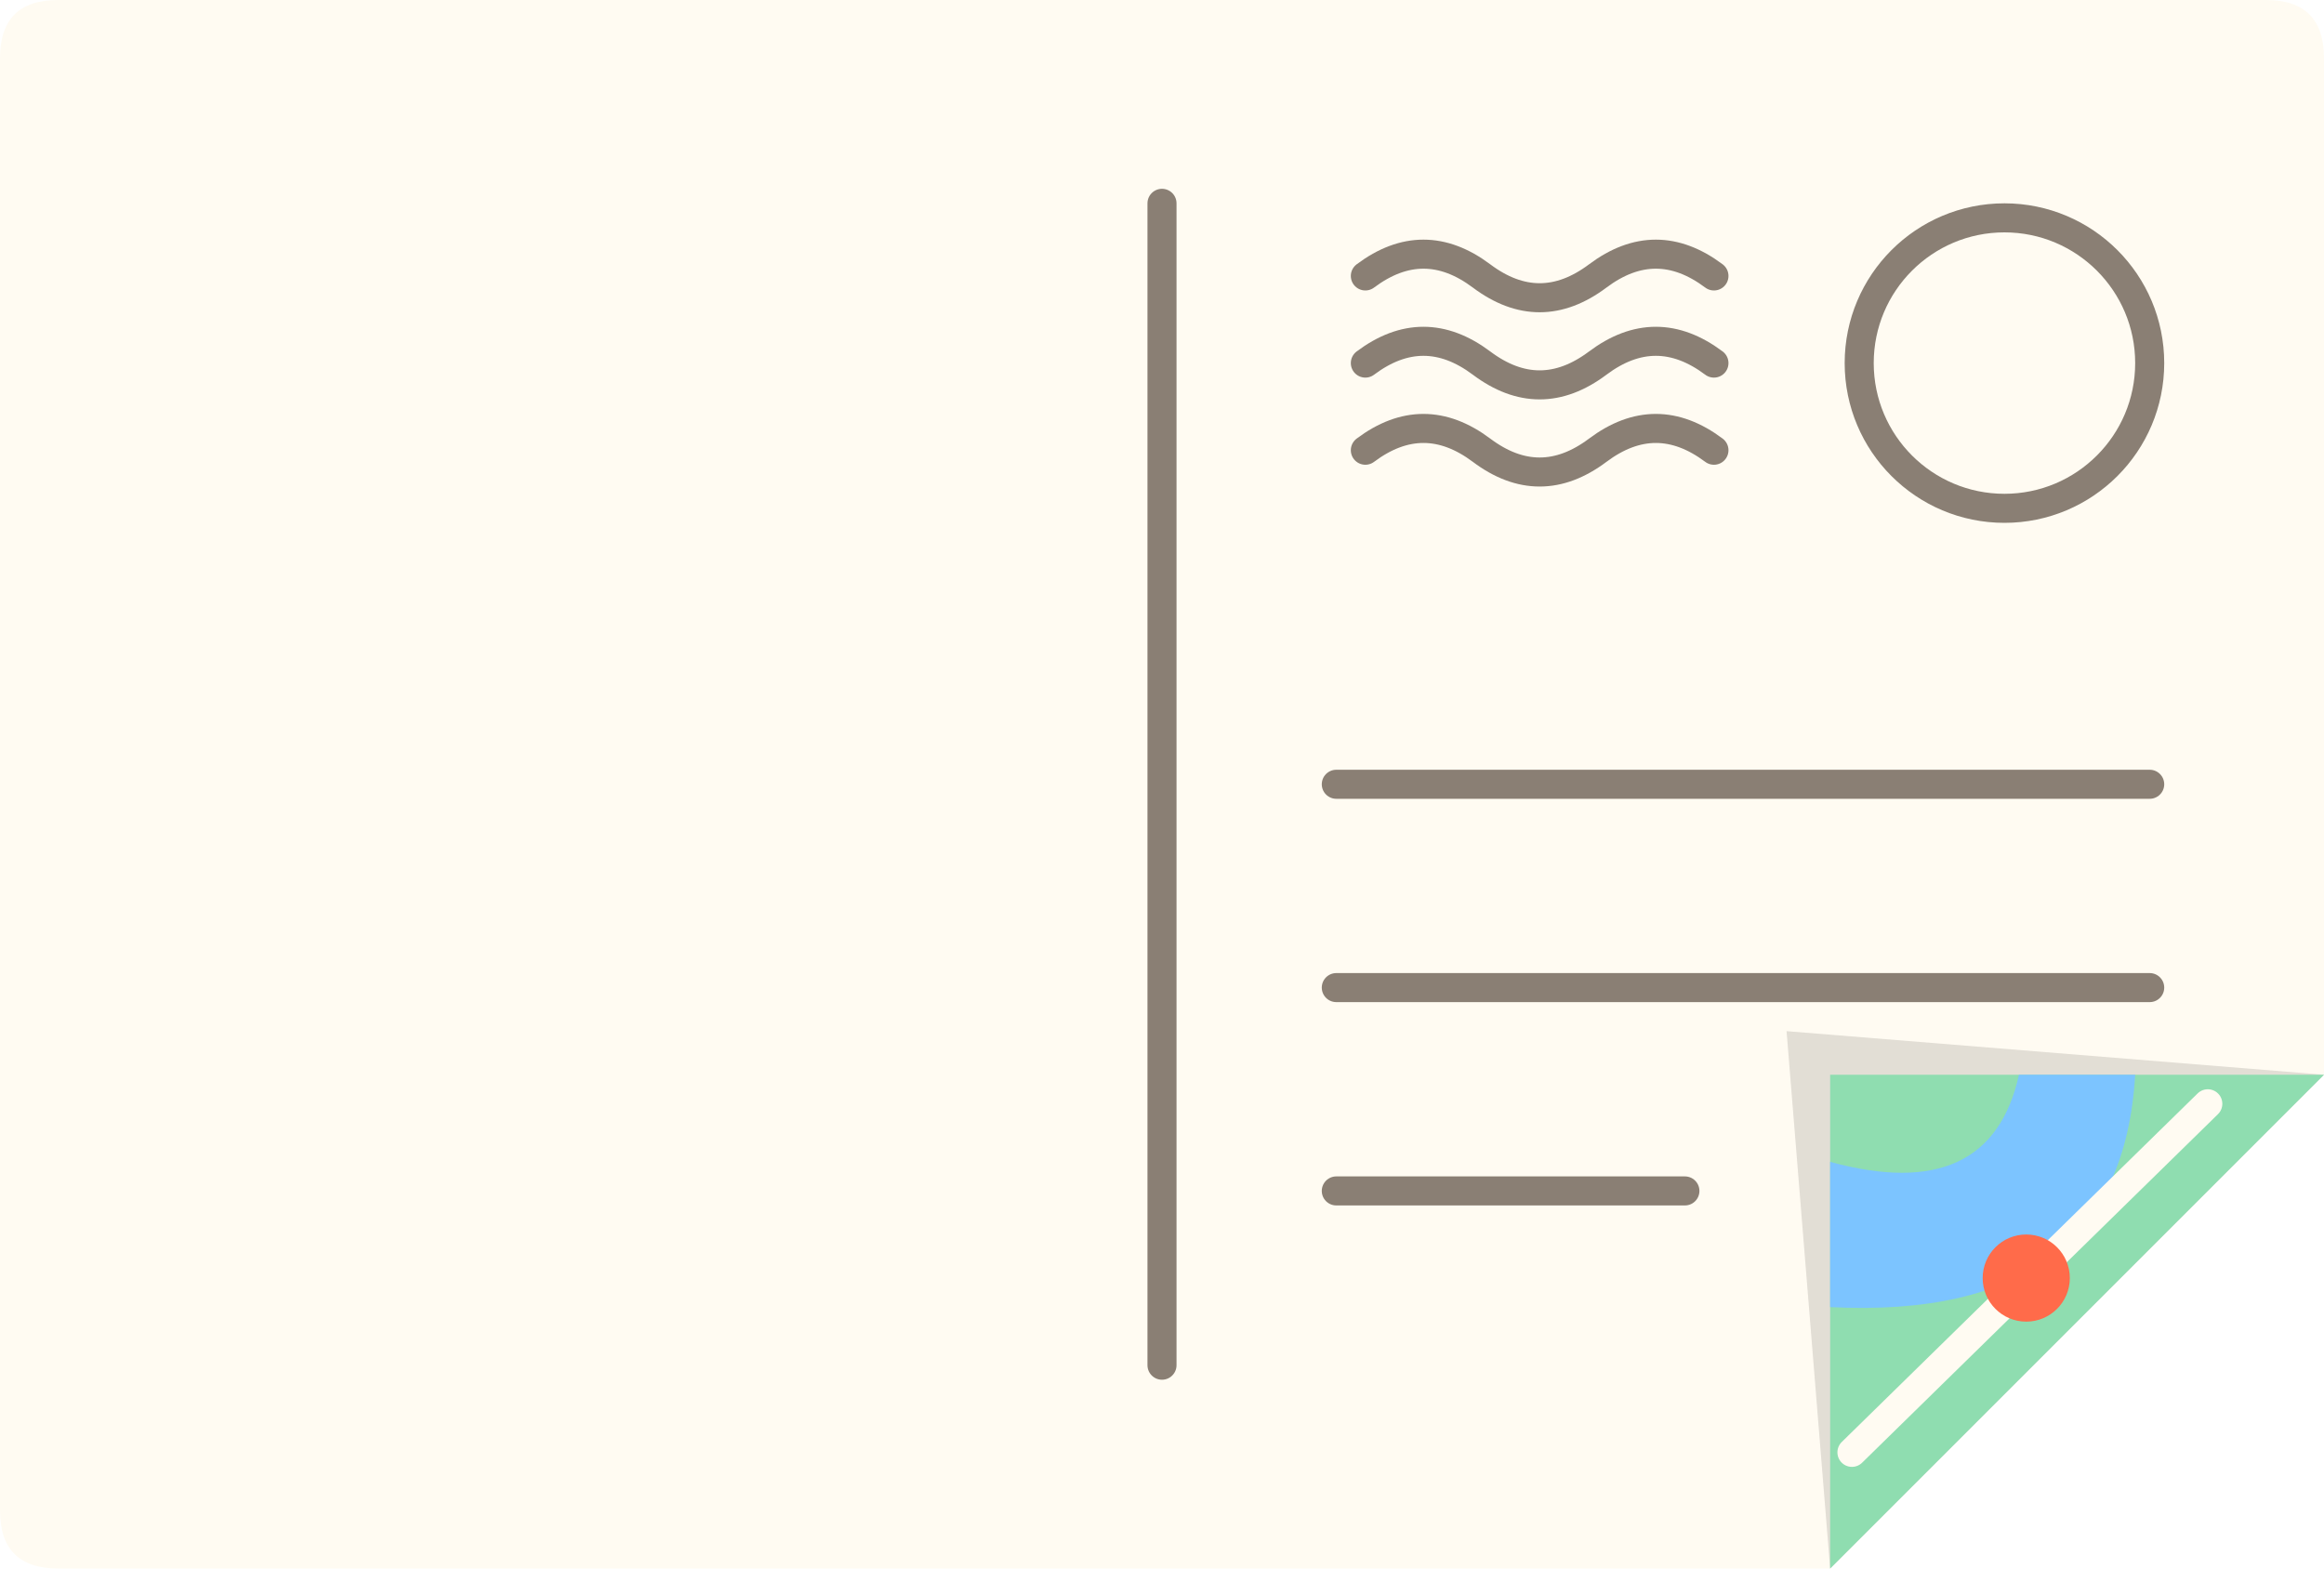
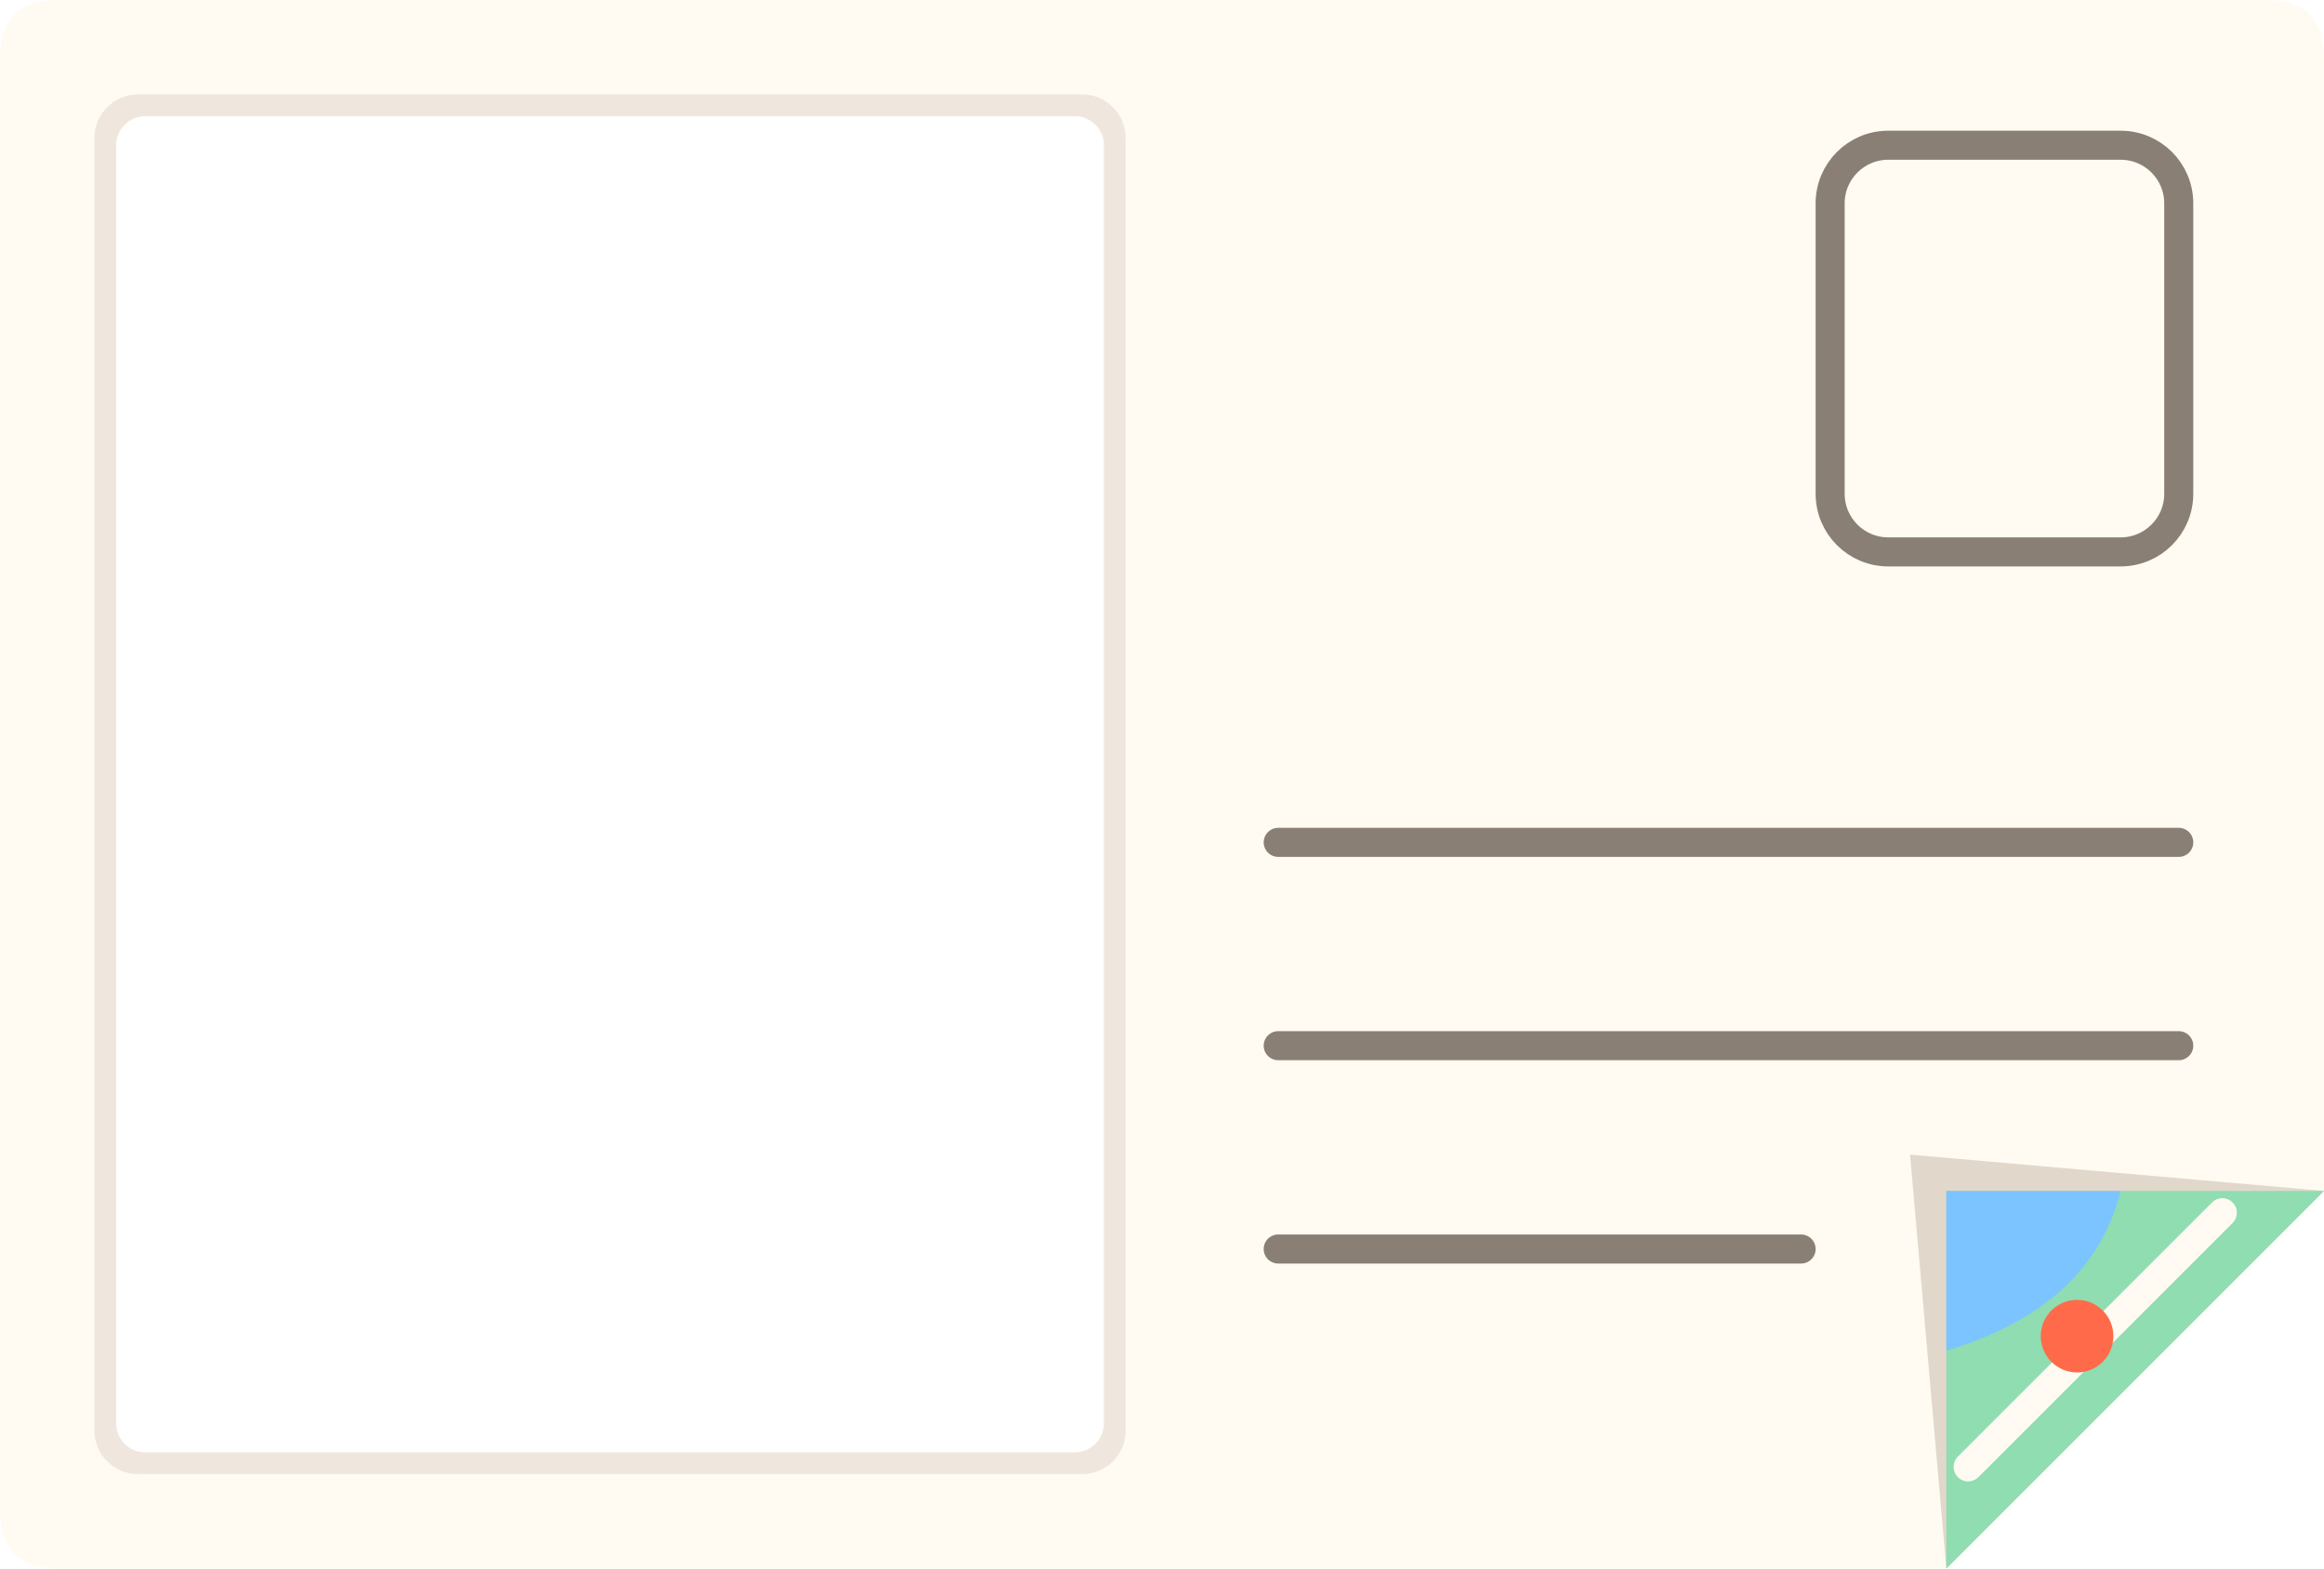
<svg xmlns="http://www.w3.org/2000/svg" viewBox="0 0 160 108" width="160" height="108">
-   <path d="M4 0H156Q160 0 160 4V74L126 108H4Q0 108 0 104V4Q0 0 4 0Z" fill="#FFFBF2" />
-   <path d="M80 14V94M92 54H148M92 68H148M92 82H116M94 19q4-3 8 0t8 0t8 0M94 25q4-3 8 0t8 0t8 0M94 31q4-3 8 0t8 0t8 0" fill="none" stroke-width="2" stroke-linecap="round" stroke-linejoin="round" stroke="#8A7F74" />
-   <circle cx="138" cy="25" r="10" fill="none" stroke-width="2" stroke-linecap="round" stroke-linejoin="round" stroke="#8A7F74" />
-   <path d="M160 74L123 71L126 108Z" fill="#2B2420" fill-opacity=".14" />
-   <path d="M160 74H126V108Z" fill="#8FDDB0" />
-   <path d="M126 80Q137 83 139 74H147Q146 91 126 90Z" fill="#7CC4FF" />
-   <path d="M127.5 100L152 76" fill="none" stroke-width="2" stroke-linecap="round" stroke-linejoin="round" stroke="#FFFBF2" />
-   <circle cx="139.5" cy="88" r="3" fill="#FF6B4A" />
+   <path fill-rule="evenodd" d="M4 0H156Q160 0 160 4V82L134 108H4Q0 108 0 104V4Q0 0 4 0ZM10 8h64a2 2 0 0 1 2 2v88a2 2 0 0 1 -2 2h-64a2 2 0 0 1 -2 -2v-88a2 2 0 0 1 2 -2Z" fill="#FFFBF2" />
+   <path fill-rule="evenodd" d="M9.5 6.5h65a3 3 0 0 1 3 3v89a3 3 0 0 1 -3 3h-65a3 3 0 0 1 -3 -3v-89a3 3 0 0 1 3 -3ZM10 8h64a2 2 0 0 1 2 2v88a2 2 0 0 1 -2 2h-64a2 2 0 0 1 -2 -2v-88a2 2 0 0 1 2 -2Z" fill="#5B3A21" fill-opacity=".1" />
+   <path d="M130 10h16a4 4 0 0 1 4 4v20a4 4 0 0 1 -4 4h-16a4 4 0 0 1 -4 -4v-20a4 4 0 0 1 4 -4ZM88 58H150M88 72H150M88 86H124" fill="none" stroke-width="2" stroke-linecap="round" stroke-linejoin="round" stroke="#8A7F74" />
+   <path d="M160 82L131.5 79.5L134 108Z" fill="#5B3A21" fill-opacity=".18" />
+   <path d="M160 82H134V108Z" fill="#8FDDB0" />
+   <path d="M134 82H146Q144 90 134 93Z" fill="#7CC4FF" />
+   <path d="M135.5 101L153 83.5" fill="none" stroke-width="2" stroke-linecap="round" stroke-linejoin="round" stroke="#FFFBF2" />
+   <circle cx="143" cy="92" r="2.5" fill="#FF6B4A" />
</svg>
